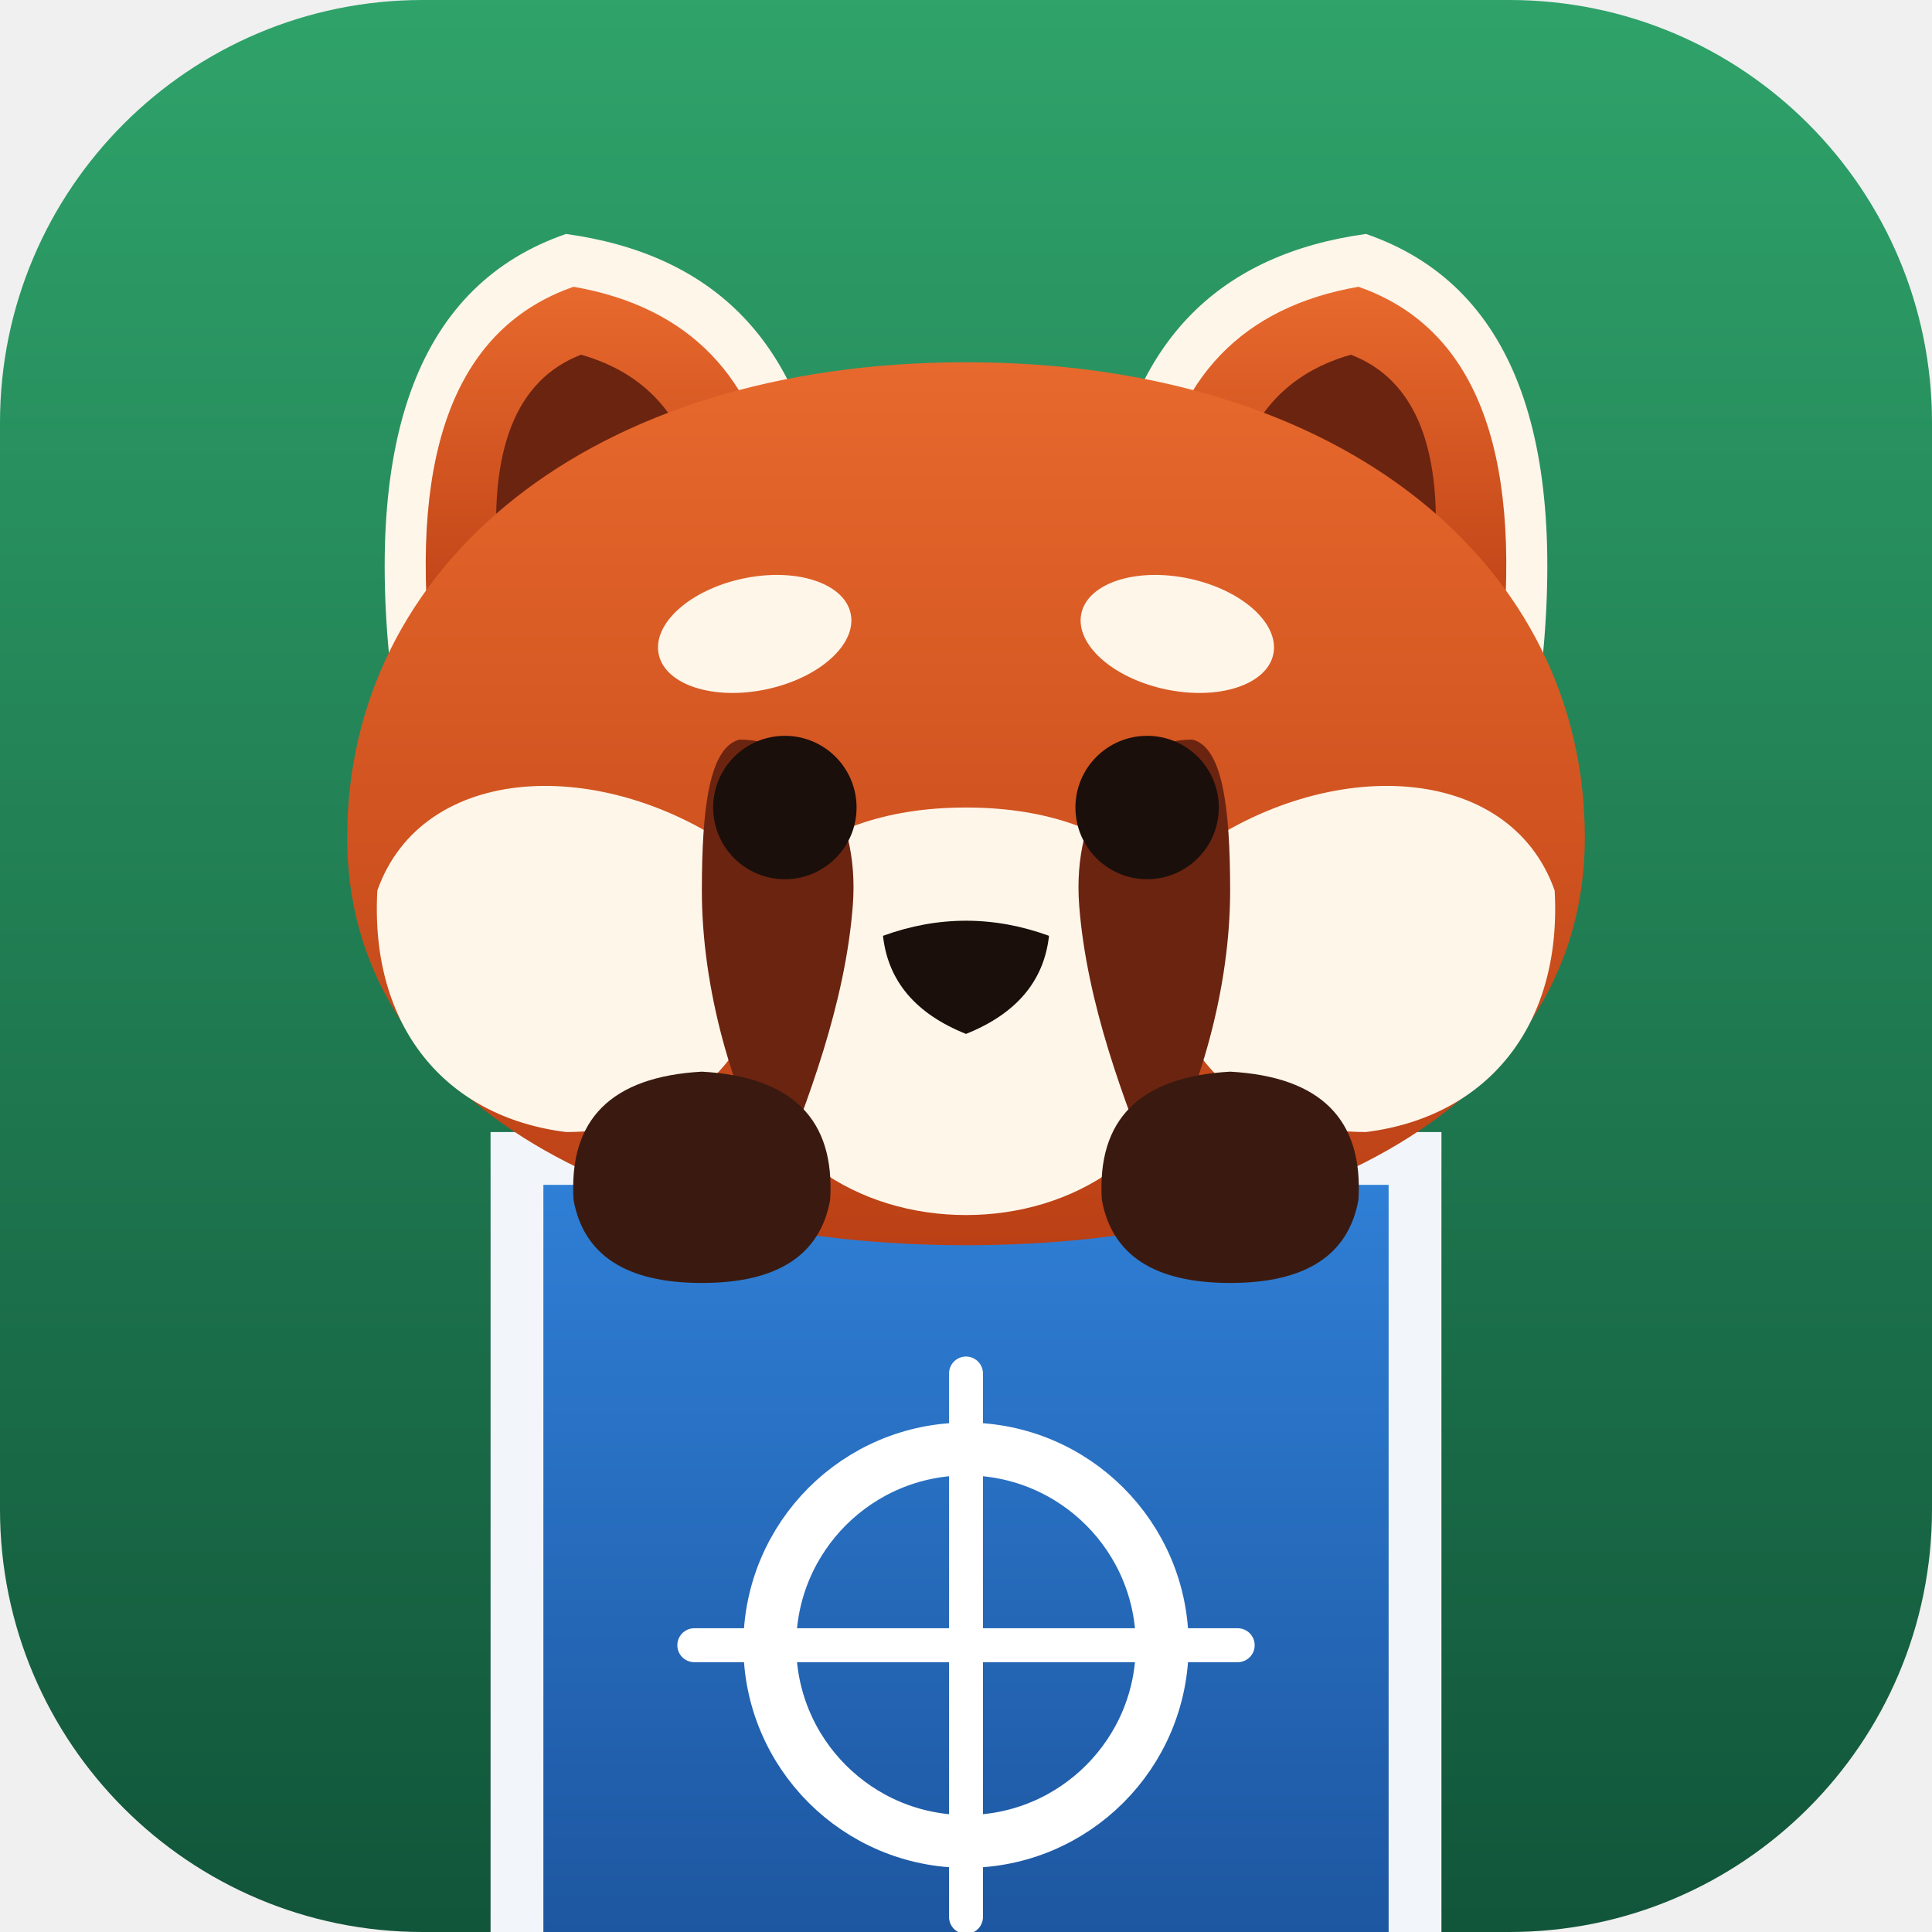
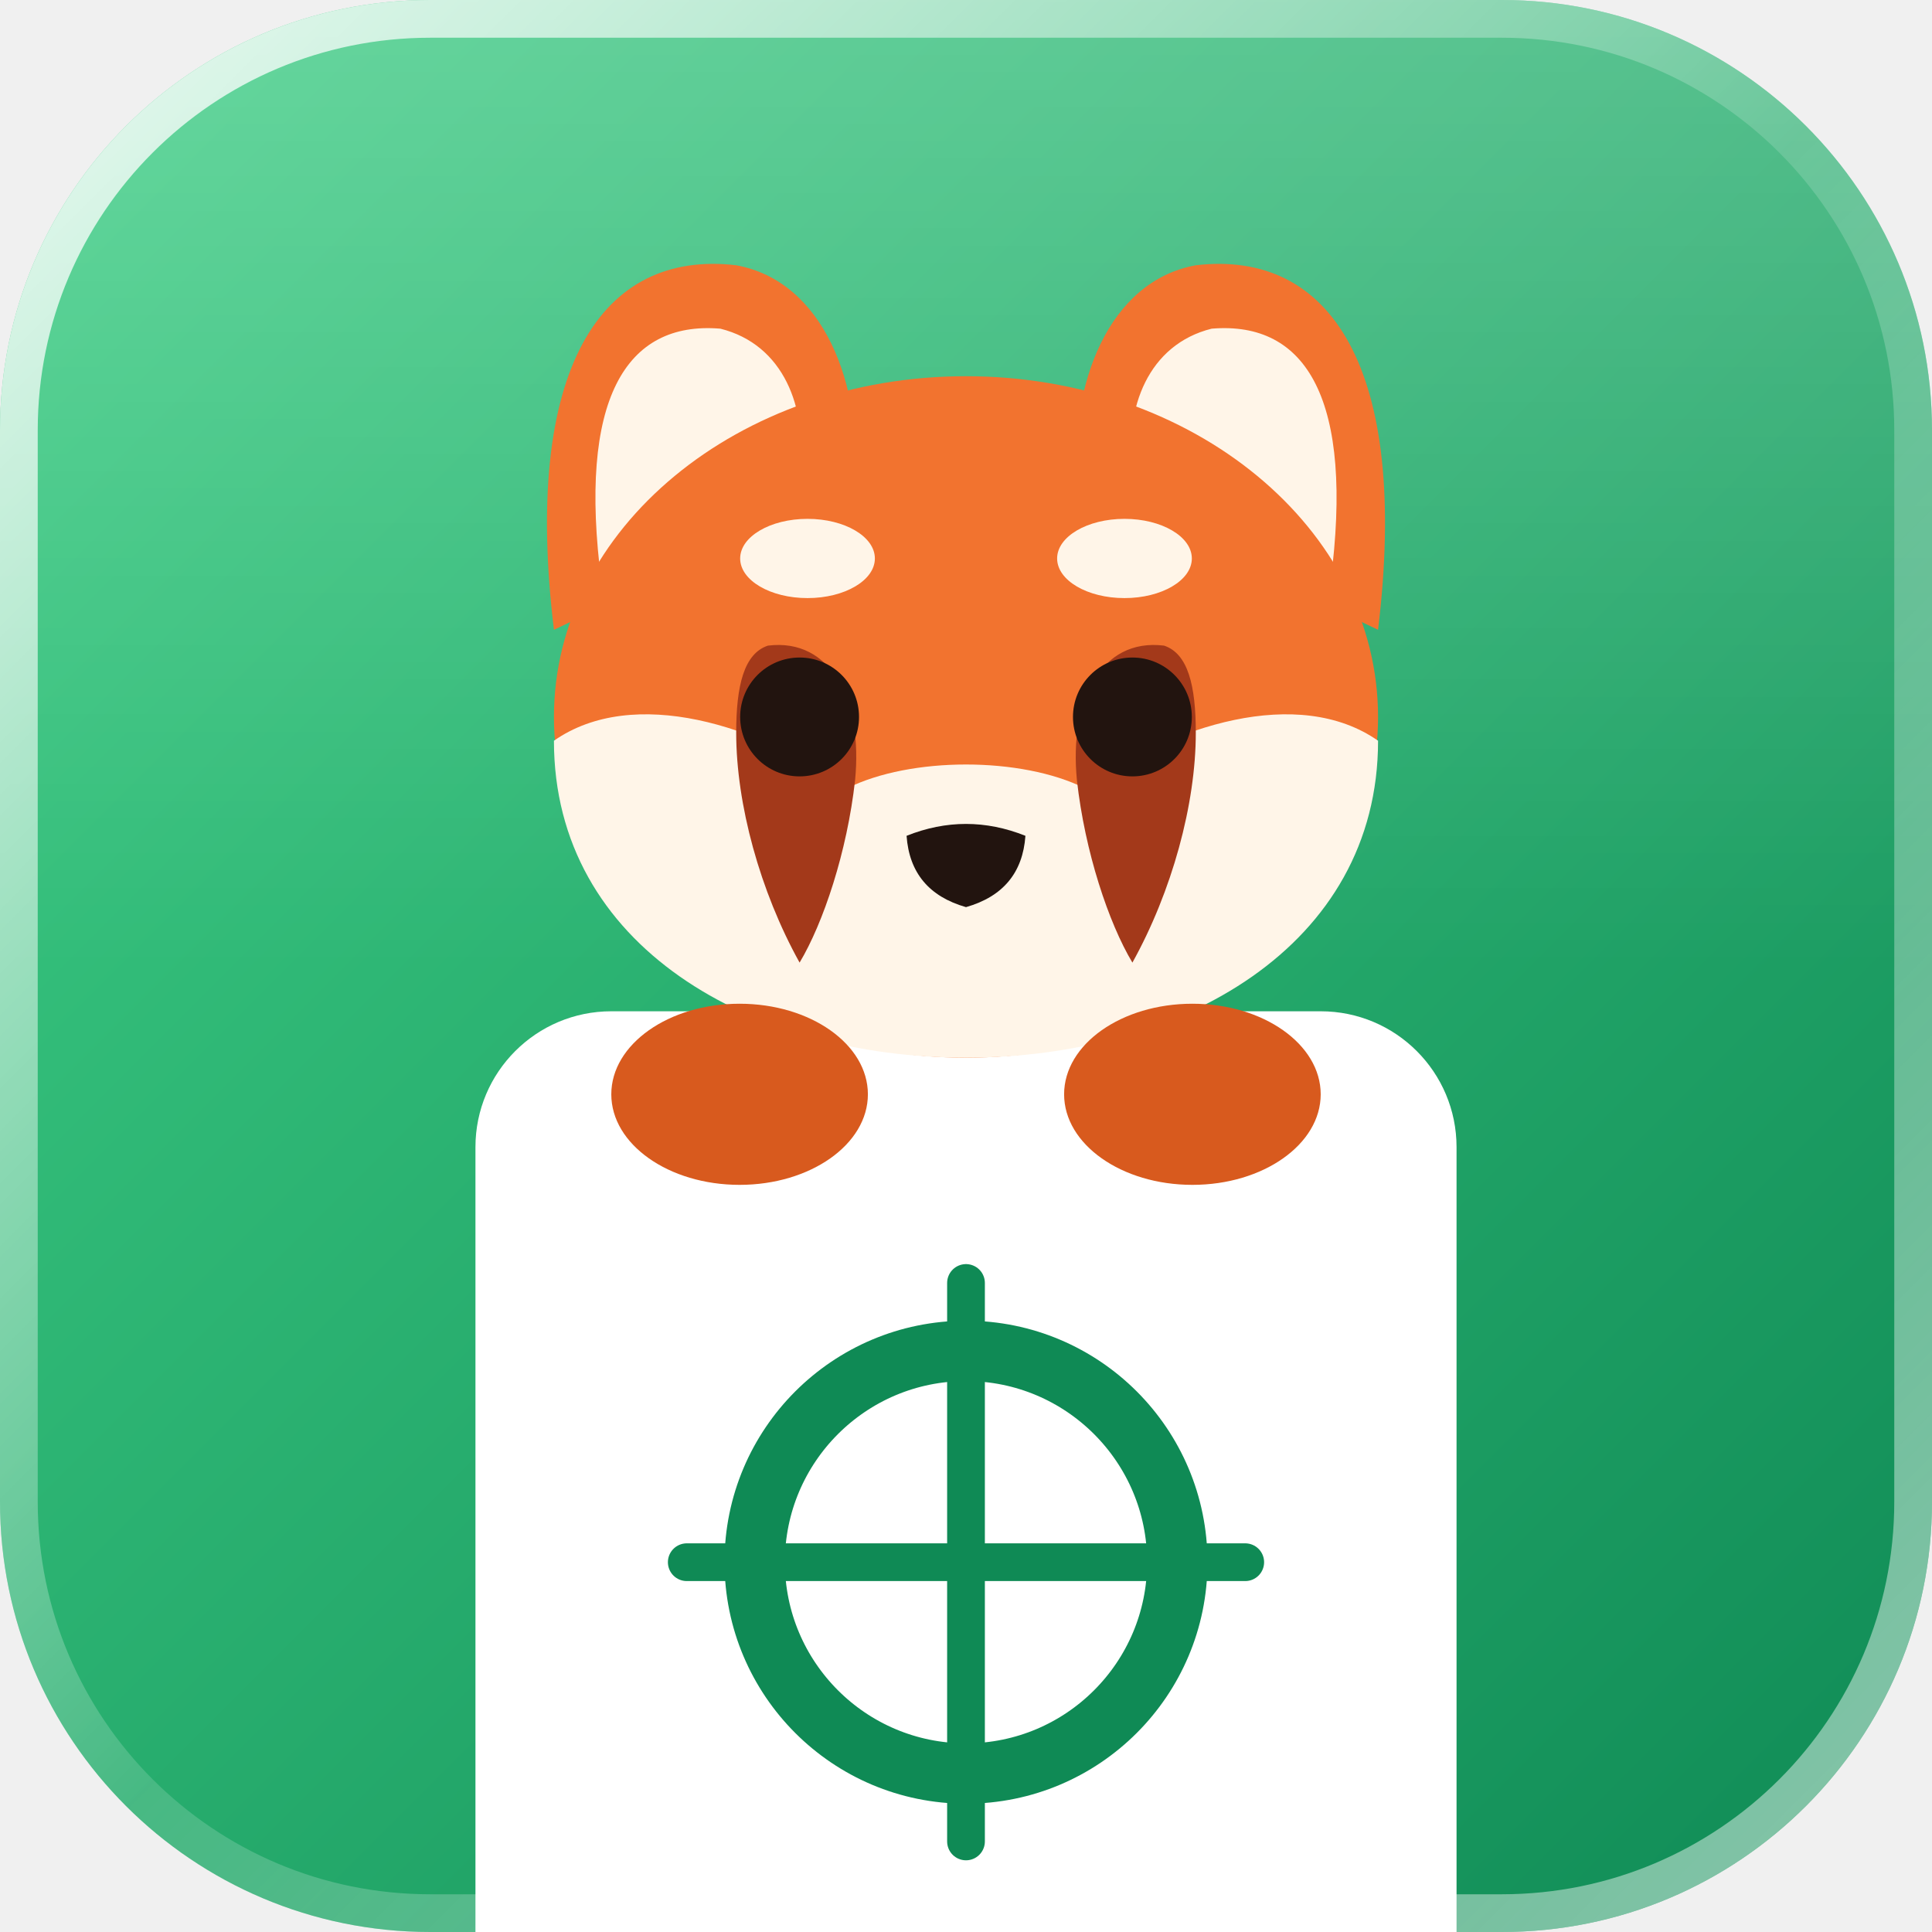
<svg xmlns="http://www.w3.org/2000/svg" viewBox="0 0 512 512">
  <defs>
-     <linearGradient id="bg" x1="0" y1="0" x2="0" y2="1">
-       <stop offset="0" stop-color="#2fa36a" />
-       <stop offset="1" stop-color="#11553a" />
+     <linearGradient id="bg" x1="0" y1="0" x2="1" y2="1">
+       <stop offset="0" stop-color="#3fcf86" />
+       <stop offset="1" stop-color="#0f8a55" />
    </linearGradient>
-     <linearGradient id="fur" x1="0" y1="0" x2="0" y2="1">
-       <stop offset="0" stop-color="#e8692d" />
-       <stop offset="1" stop-color="#bb4015" />
-     </linearGradient>
-     <linearGradient id="blue" x1="0" y1="0" x2="0" y2="1">
-       <stop offset="0" stop-color="#2f7fd6" />
-       <stop offset="1" stop-color="#1a4f97" />
+     <linearGradient id="gloss" x1="0" y1="0" x2="0" y2="1">
+       <stop offset="0" stop-color="#ffffff" stop-opacity="0.22" />
+       <stop offset="0.5" stop-color="#ffffff" stop-opacity="0" />
    </linearGradient>
    <clipPath id="tile">
-       <rect width="512" height="512" rx="112" />
+       <rect width="512" height="512" rx="114" />
    </clipPath>
-     <clipPath id="picture">
-       <rect x="144" y="314" width="224" height="234" />
-     </clipPath>
+     <filter id="shadow" x="-20%" y="-20%" width="140%" height="140%">
+       <feDropShadow dx="0" dy="10" stdDeviation="12" flood-color="#000000" flood-opacity="0.28" />
+     </filter>
+     <filter id="blur" x="-50%" y="-50%" width="200%" height="200%">
+       <feGaussianBlur stdDeviation="46" />
+     </filter>
+     <linearGradient id="sheen" x1="0" y1="0" x2="1" y2="1">
+       <stop offset="0" stop-color="#ffffff" stop-opacity="0.34" />
+       <stop offset="0.45" stop-color="#ffffff" stop-opacity="0.06" />
+       <stop offset="1" stop-color="#ffffff" stop-opacity="0" />
+     </linearGradient>
+     <linearGradient id="rim" x1="0" y1="0" x2="1" y2="1">
+       <stop offset="0" stop-color="#ffffff" stop-opacity="0.85" />
+       <stop offset="0.5" stop-color="#ffffff" stop-opacity="0.15" />
+       <stop offset="1" stop-color="#ffffff" stop-opacity="0.5" />
+     </linearGradient>
  </defs>
  <g clip-path="url(#tile)">
    <rect width="512" height="512" fill="url(#bg)" />
-     <path d="M130 300 H382 V540 H130 Z" transform="translate(0 10)" fill="#0a0c0f" opacity="0.45" />
-     <path d="M130 300 H382 V540 H130 Z" fill="#f2f6fb" />
-     <g clip-path="url(#picture)">
-       <rect x="144" y="314" width="224" height="234" fill="url(#blue)" />
-       <circle cx="256" cy="436" r="52" fill="none" stroke="#ffffff" stroke-width="14" />
-       <path d="M256 364 V508 M184 436 H328" stroke="#ffffff" stroke-width="9" stroke-linecap="round" />
+     <rect width="512" height="512" fill="url(#gloss)" />
+     <rect x="126" y="268" width="260" height="300" rx="36" fill="#ffffff" />
+     <circle cx="256" cy="414" r="56" fill="none" stroke="#0f8a55" stroke-width="16" />
+     <path d="M256 340 V488 M182 414 H330" stroke="#0f8a55" stroke-width="10" stroke-linecap="round" />
+     <g transform="translate(256 190) scale(1.05)">
+       <g>
+         <path d="M-104 -22 C-112 -88 -92 -118 -58 -114 C-36 -110 -26 -84 -28 -58 Z" fill="#f2732f" />
+         <path d="M-92 -34 C-98 -80 -86 -100 -62 -98 C-46 -94 -40 -78 -42 -62 Z" fill="#fff5e8" />
+       </g>
+       <g transform="scale(-1 1)">
+         <path d="M-104 -22 C-112 -88 -92 -118 -58 -114 C-36 -110 -26 -84 -28 -58 Z" fill="#f2732f" />
+         <path d="M-92 -34 C-98 -80 -86 -100 -62 -98 C-46 -94 -40 -78 -42 -62 Z" fill="#fff5e8" />
+       </g>
+       <ellipse cx="0" cy="0" rx="104" ry="86" fill="#f2732f" />
+       <path d="M-104 6 C-104 58 -54 86 0 86 C54 86 104 58 104 6 C84 -8 52 2 30 18 C14 10 -14 10 -30 18 C-52 2 -84 -8 -104 6 Z" fill="#fff5e8" />
+       <ellipse cx="-40" cy="-40" rx="17" ry="10" fill="#fff5e8" />
+       <ellipse cx="40" cy="-40" rx="17" ry="10" fill="#fff5e8" />
+       <path transform="scale(1 1)" d="M-50 -18 C-34 -20 -26 -4 -28 16 C-30 34 -36 52 -42 62 C-52 44 -58 22 -58 4 C-58 -8 -56 -16 -50 -18 Z" fill="#a3391a" />
+       <path transform="scale(-1 1)" d="M-50 -18 C-34 -20 -26 -4 -28 16 C-30 34 -36 52 -42 62 C-52 44 -58 22 -58 4 C-58 -8 -56 -16 -50 -18 Z" fill="#a3391a" />
+       <circle cx="-42" cy="0" r="15" fill="#22140f" />
+       <circle cx="42" cy="0" r="15" fill="#22140f" />
+       <path d="M-15 30 Q0 24 15 30 Q14 44 0 48 Q-14 44 -15 30 Z" fill="#22140f" />
    </g>
-     <g>
-       <path d="M104 182 Q92 82 150 62 Q208 70 218 130 Z" fill="#fff6ea" />
-       <path d="M114 172 Q106 92 152 76 Q198 84 206 132 Z" fill="url(#fur)" />
-       <path d="M132 150 Q128 104 154 94 Q182 102 186 134 Z" fill="#6b2410" />
-     </g>
-     <g transform="translate(512 0) scale(-1 1)">
-       <path d="M104 182 Q92 82 150 62 Q208 70 218 130 Z" fill="#fff6ea" />
-       <path d="M114 172 Q106 92 152 76 Q198 84 206 132 Z" fill="url(#fur)" />
-       <path d="M132 150 Q128 104 154 94 Q182 102 186 134 Z" fill="#6b2410" />
-     </g>
-     <path d="M256 96 C356 96 420 150 420 222 C420 290 350 330 256 330 C162 330 92 290 92 222 C92 150 156 96 256 96 Z" fill="url(#fur)" />
-     <ellipse cx="200" cy="168" rx="26" ry="15" fill="#fff6ea" transform="rotate(-12 200 168)" />
-     <ellipse cx="312" cy="168" rx="26" ry="15" fill="#fff6ea" transform="rotate(12 312 168)" />
-     <path d="M100 236 C112 202 160 200 196 226 C214 258 196 300 150 300 C118 296 98 272 100 236 Z" fill="#fff6ea" />
-     <path d="M412 236 C400 202 352 200 316 226 C298 258 316 300 362 300 C394 296 414 272 412 236 Z" fill="#fff6ea" />
-     <path d="M256 214 C300 214 322 240 318 272 C312 306 284 322 256 322 C228 322 200 306 194 272 C190 240 212 214 256 214 Z" fill="#fff6ea" />
-     <path d="M196 196 C214 196 228 214 226 240 C224 266 214 292 206 312 C194 290 186 262 186 236 C186 214 188 198 196 196 Z" fill="#6b2410" />
-     <path d="M316 196 C298 196 284 214 286 240 C288 266 298 292 306 312 C318 290 326 262 326 236 C326 214 324 198 316 196 Z" fill="#6b2410" />
-     <circle cx="208" cy="214" r="19" fill="#1a0f0b" />
-     <circle cx="304" cy="214" r="19" fill="#1a0f0b" />
-     <path d="M234 248 Q256 240 278 248 Q276 266 256 274 Q236 266 234 248 Z" fill="#1a0f0b" />
-     <path d="M152 318 Q150 286 186 284 Q222 286 220 318 Q216 340 186 340 Q156 340 152 318 Z" fill="#3a1a10" />
-     <path d="M292 318 Q290 286 326 284 Q362 286 360 318 Q356 340 326 340 Q296 340 292 318 Z" fill="#3a1a10" />
+     <ellipse cx="196" cy="290" rx="34" ry="24" fill="#d85a1e" />
+     <ellipse cx="316" cy="290" rx="34" ry="24" fill="#d85a1e" />
+     <rect x="5.0" y="5.0" width="502" height="502" rx="109.0" fill="none" stroke="url(#rim)" stroke-width="10" />
  </g>
</svg>
